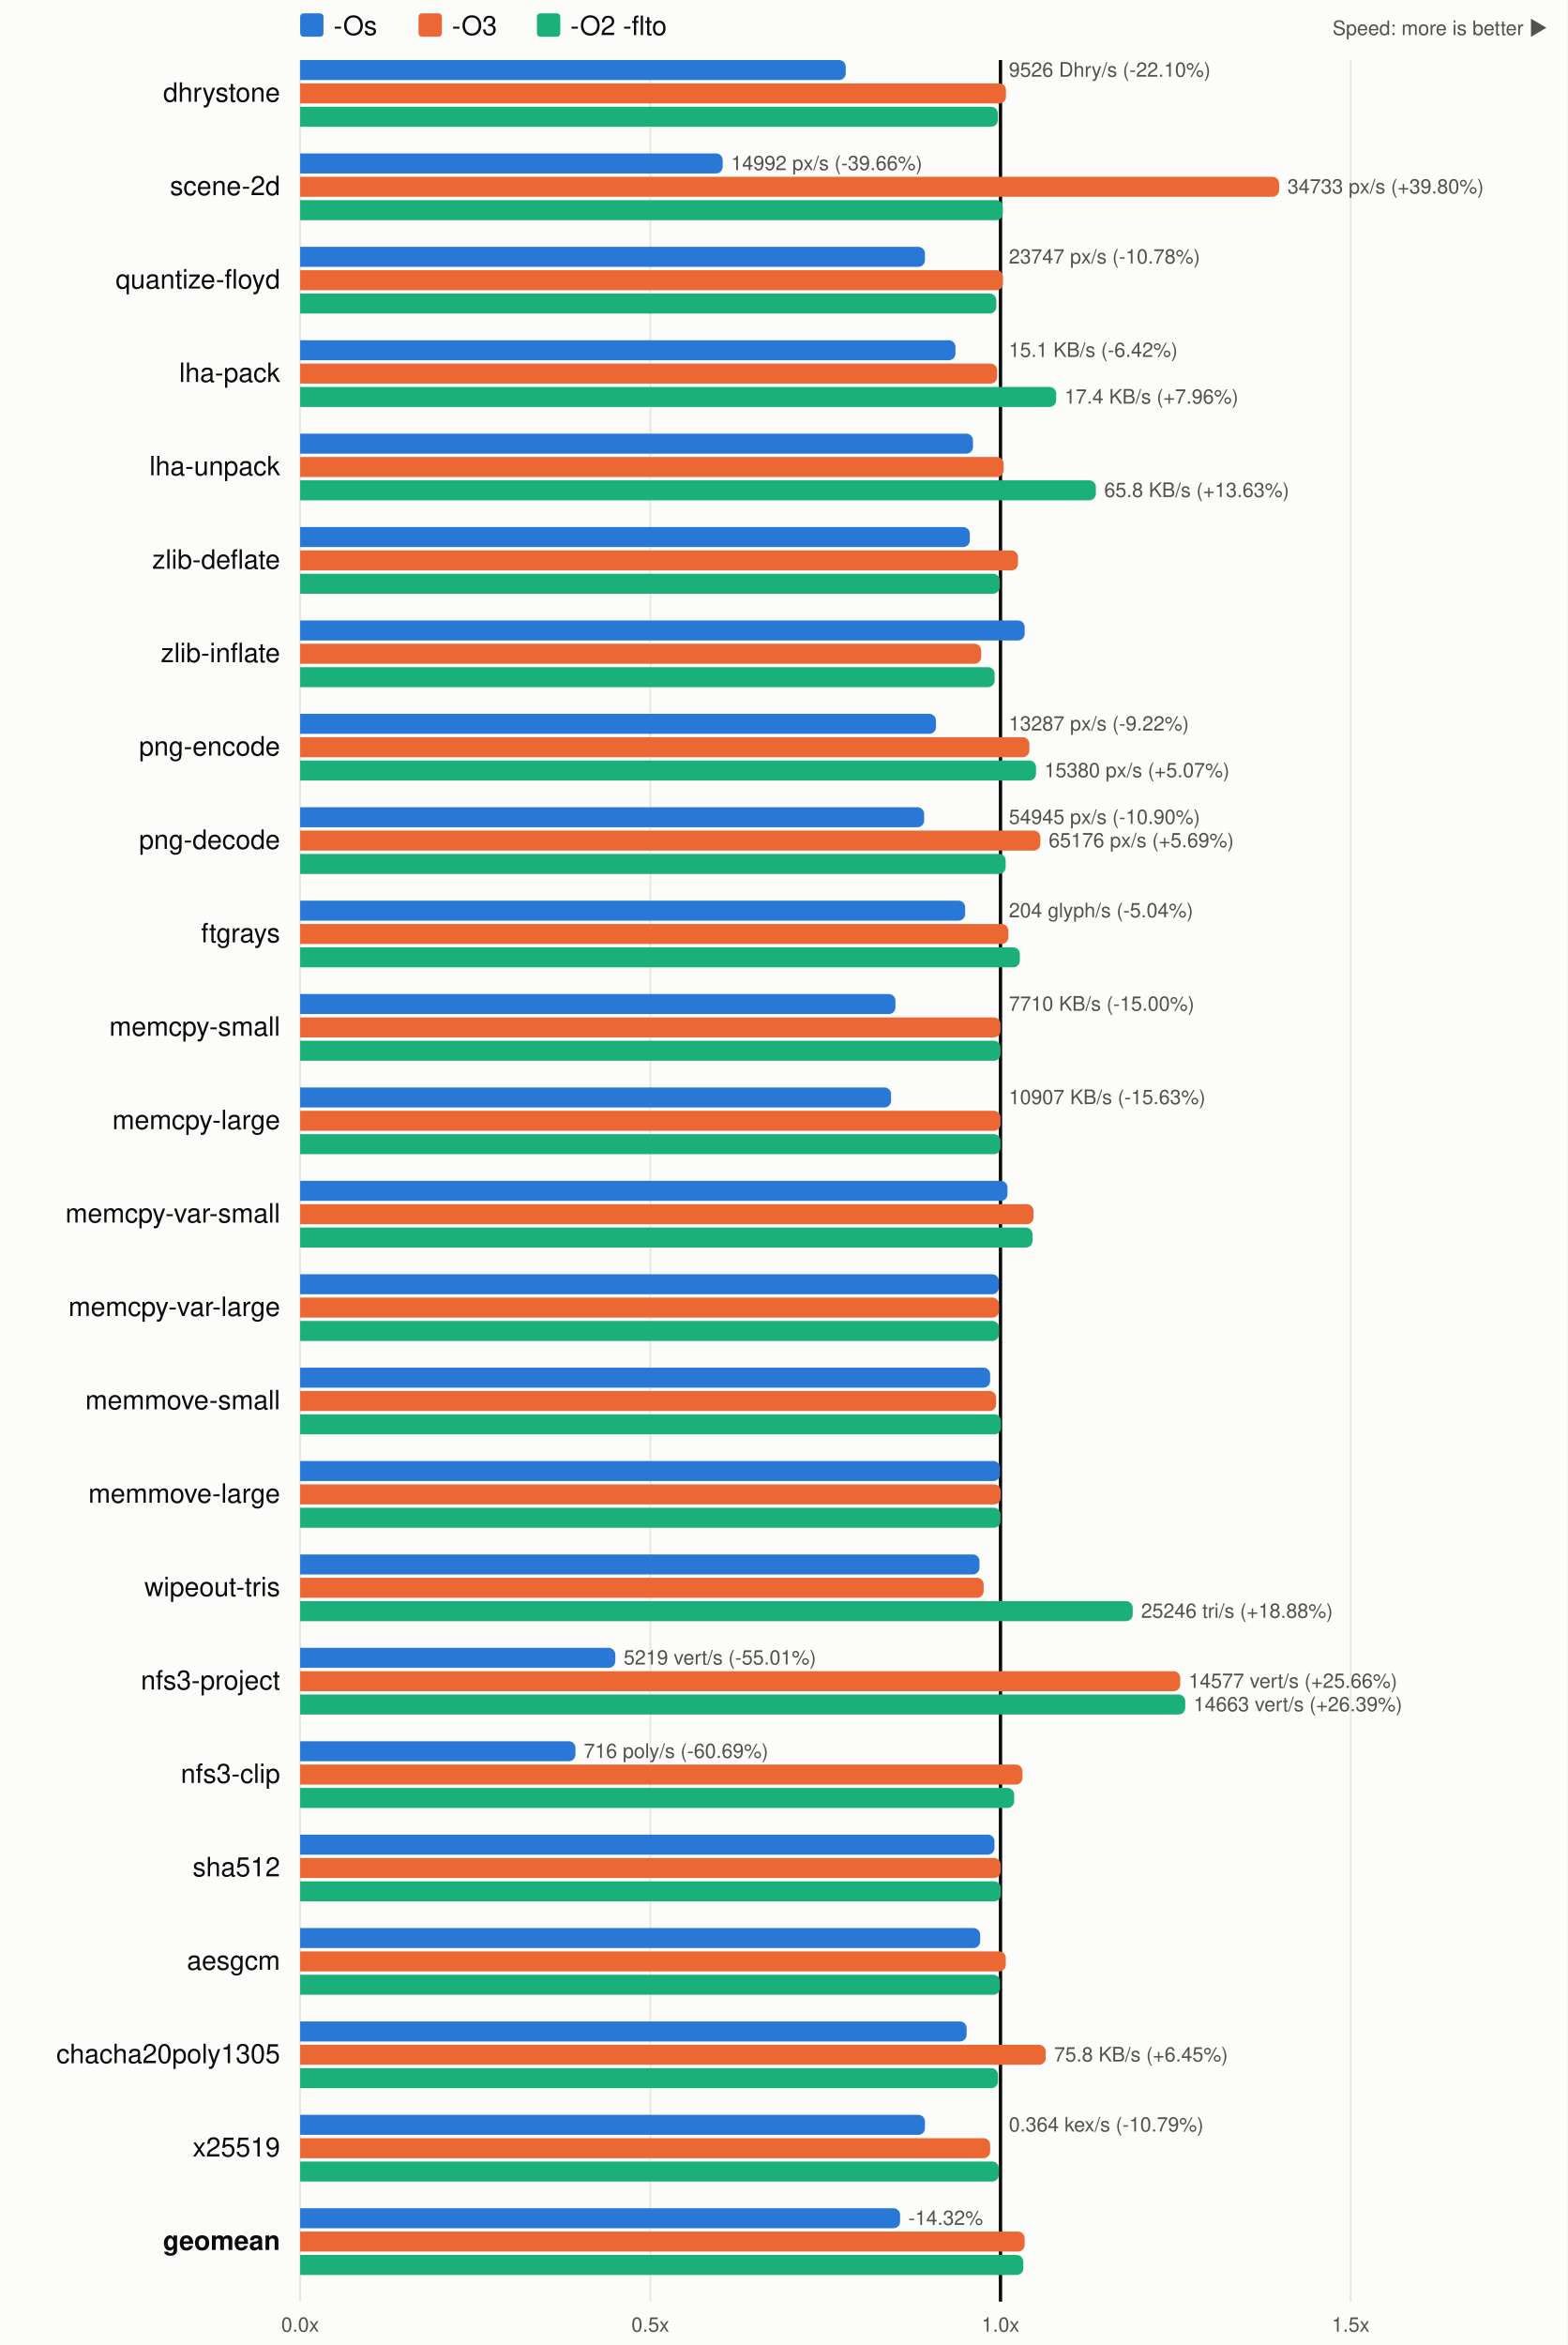
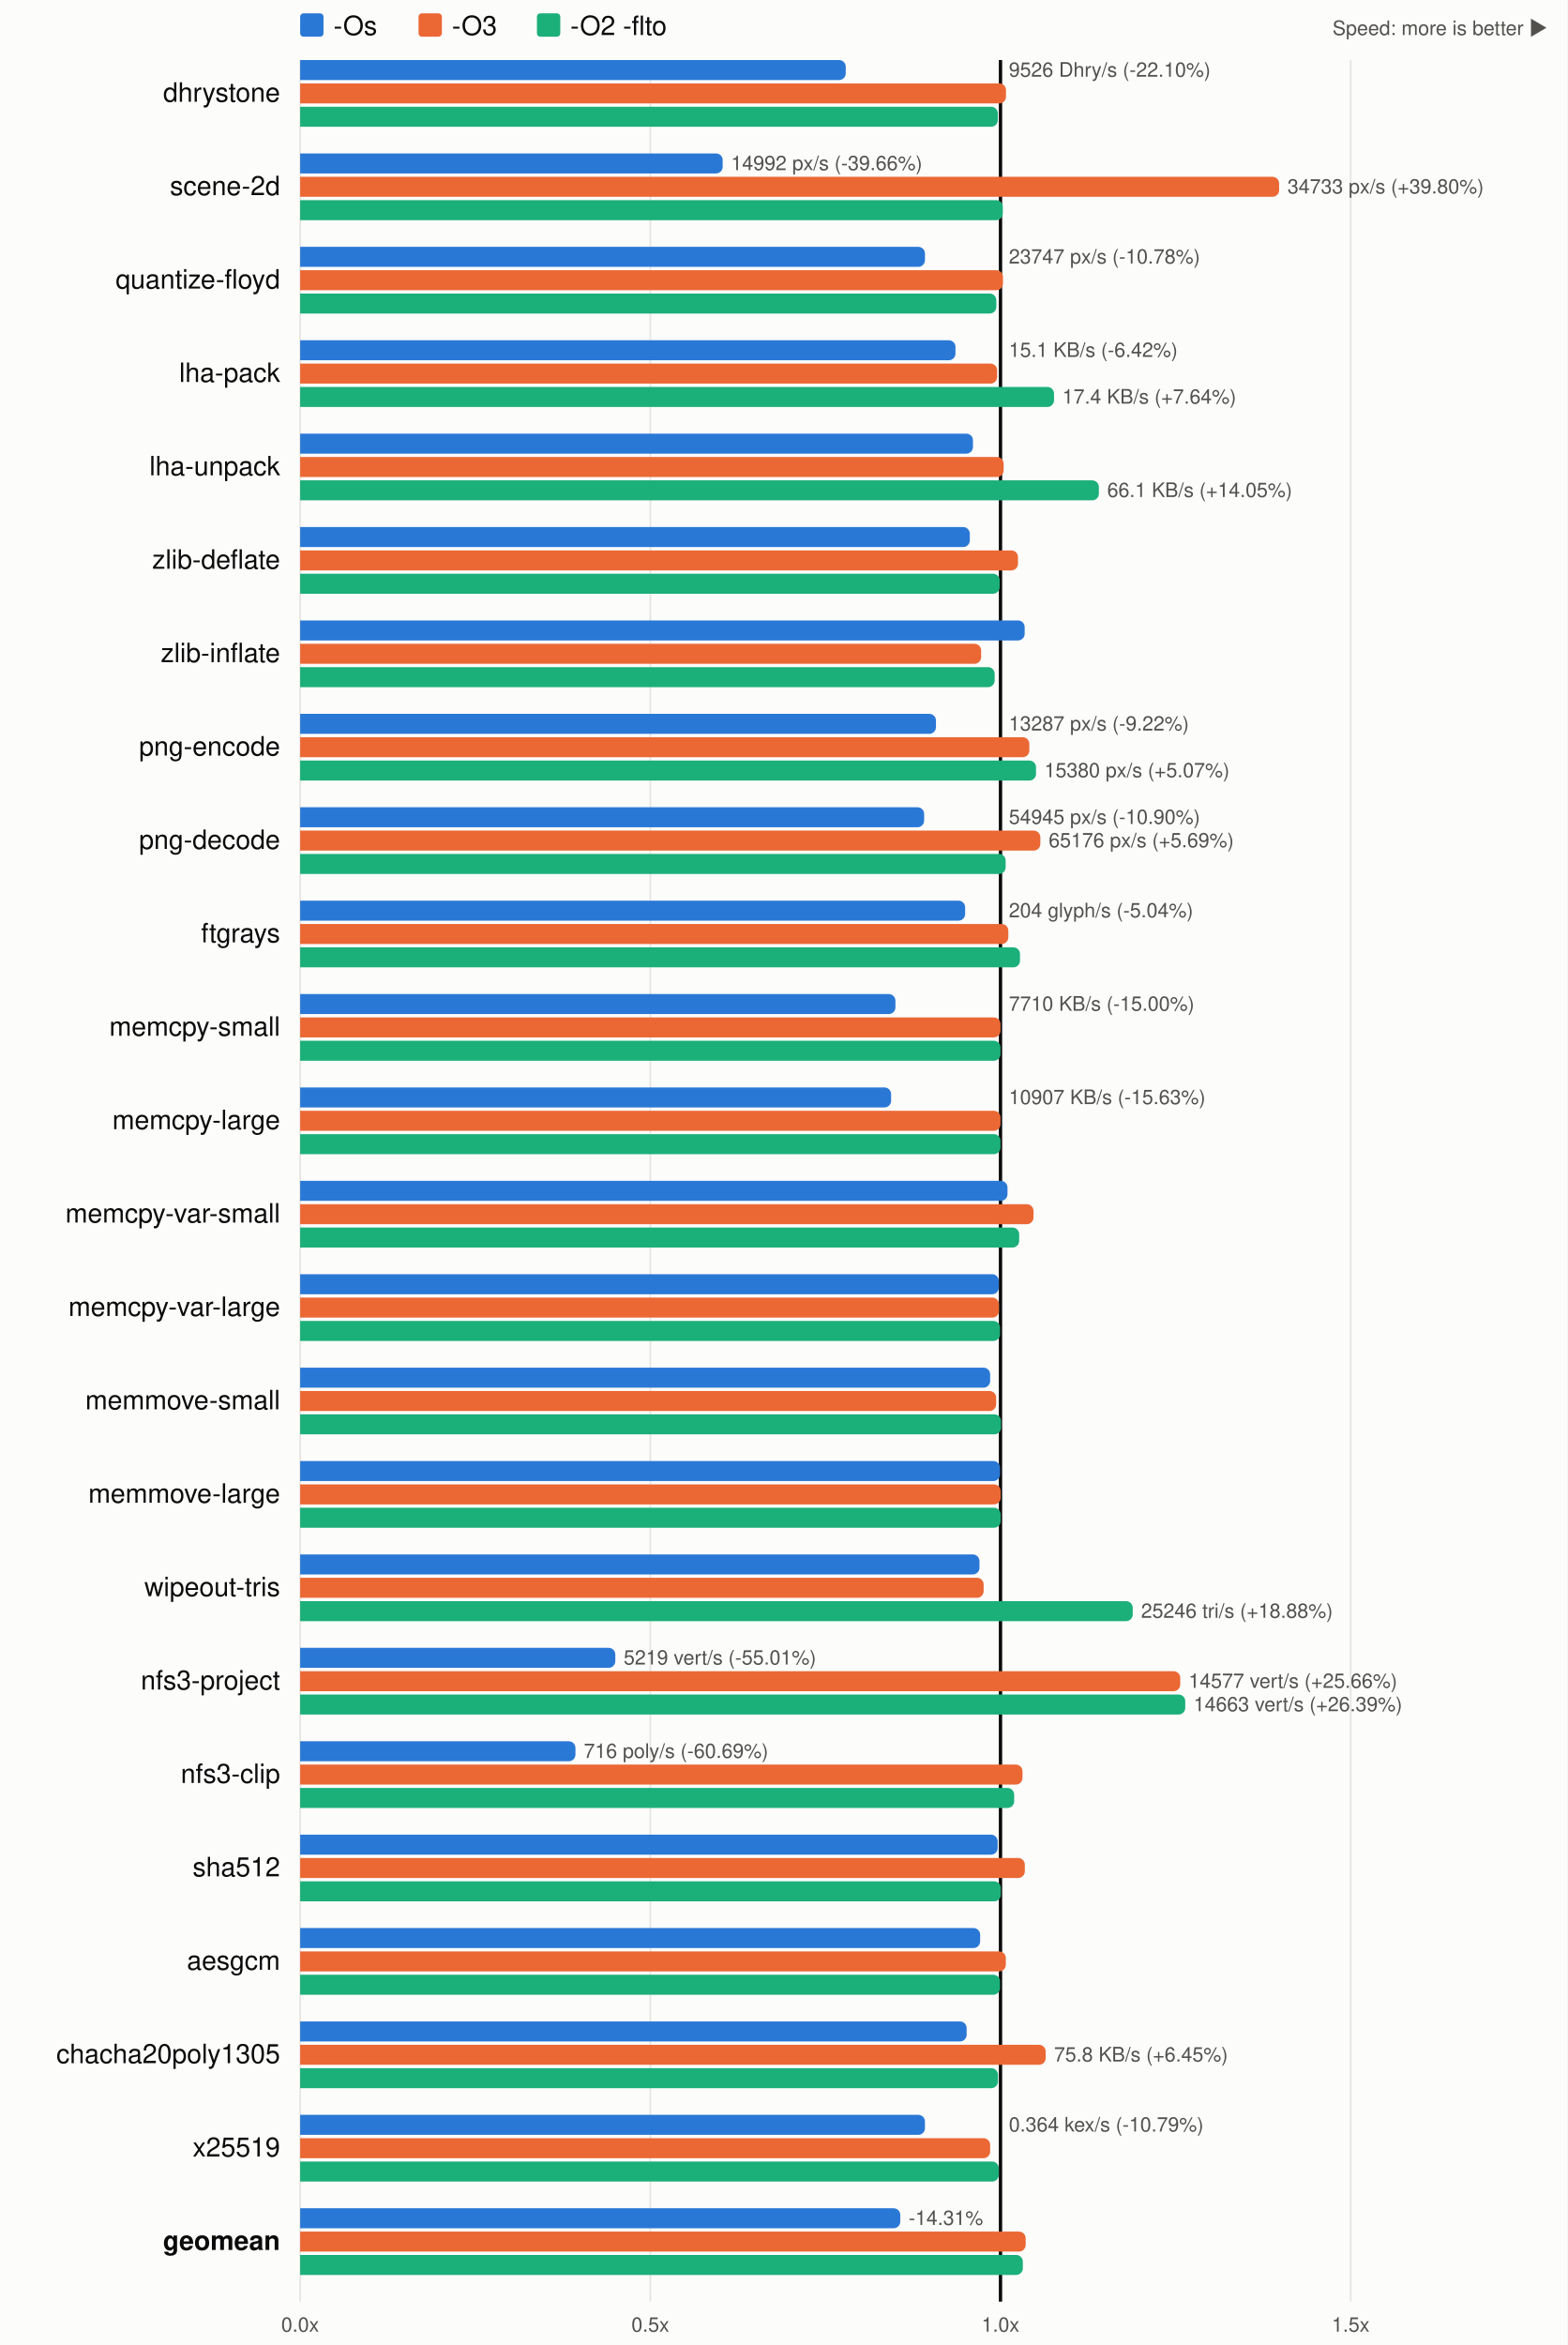
- <svg xmlns="http://www.w3.org/2000/svg" width="940" height="1406" viewBox="0 0 940 1406" role="img" aria-label="GCC 16.2-rc19 optimization levels on a 68030 with cache, speed relative to -O2">
+ <svg xmlns="http://www.w3.org/2000/svg" width="940" height="1406" viewBox="0 0 940 1406" role="img" aria-label="GCC 16.2-rc20 optimization levels on a 68030 with cache, speed relative to -O2">
  <style>.t{font-family:system-ui,-apple-system,'Segoe UI',Helvetica,Arial,sans-serif;font-size:12px;fill:#0b0b0b}.t.muted{fill:#52514e}.t.big{font-size:16px}.t.name{font-weight:600}.t.axis{fill:#52514e;font-size:12px}.grid{stroke:#e6e5e1;stroke-width:1}.ref{stroke:#0b0b0b;stroke-width:2}.bg{fill:#fcfcfb}.ring{stroke:#fcfcfb;stroke-width:2}.dot{fill:#0b0b0b}.s0{fill:#2a78d6}.k0{stroke:#2a78d6}.s1{fill:#eb6834}.k1{stroke:#eb6834}.s2{fill:#1baf7a}.k2{stroke:#1baf7a}@media(prefers-color-scheme:dark){.t{fill:#ffffff}.t.muted{fill:#c3c2b7}.t.axis{fill:#c3c2b7}.grid{stroke:#333331}.ref{stroke:#ffffff}.bg{fill:#1a1a19}.ring{stroke:#1a1a19}.dot{fill:#ffffff}.s0{fill:#3987e5}.k0{stroke:#3987e5}.s1{fill:#d95926}.k1{stroke:#d95926}.s2{fill:#199e70}.k2{stroke:#199e70}}</style>
  <rect class="bg" width="940" height="1406" />
  <text class="t muted" x="928" y="21" text-anchor="end">Speed: more is better ▶</text>
  <rect class="s0" x="180" y="8" width="14" height="14" rx="2" />
  <text class="t big" x="200" y="21">-Os</text>
  <rect class="s1" x="251" y="8" width="14" height="14" rx="2" />
  <text class="t big" x="271" y="21">-O3</text>
  <rect class="s2" x="322" y="8" width="14" height="14" rx="2" />
  <text class="t big" x="342" y="21">-O2 -flto</text>
  <line class="grid" x1="180.0" y1="36" x2="180.0" y2="1380" />
  <text class="t axis" x="180.0" y="1398" text-anchor="middle">0.0x</text>
  <line class="grid" x1="390.0" y1="36" x2="390.0" y2="1380" />
  <text class="t axis" x="390.0" y="1398" text-anchor="middle">0.5x</text>
  <line class="ref" x1="600.0" y1="36" x2="600.0" y2="1380" />
  <text class="t axis" x="600.0" y="1398" text-anchor="middle">1.0x</text>
  <line class="grid" x1="810.0" y1="36" x2="810.0" y2="1380" />
  <text class="t axis" x="810.0" y="1398" text-anchor="middle">1.5x</text>
  <text class="t big" x="168" y="61.0" text-anchor="end">dhrystone</text>
  <path class="s0" d="M180,36 h323.2 a4,4 0 0 1 4,4 v4 a4,4 0 0 1 -4,4 h-323.2 z" />
  <text class="t muted" x="605.0" y="46">9526 Dhry/s (-22.10%)</text>
  <path class="s1" d="M180,50 h419.3 a4,4 0 0 1 4,4 v4 a4,4 0 0 1 -4,4 h-419.3 z" />
  <path class="s2" d="M180,64 h414.4 a4,4 0 0 1 4,4 v4 a4,4 0 0 1 -4,4 h-414.4 z" />
  <text class="t big" x="168" y="117.0" text-anchor="end">scene-2d</text>
  <path class="s0" d="M180,92 h249.4 a4,4 0 0 1 4,4 v4 a4,4 0 0 1 -4,4 h-249.4 z" />
  <text class="t muted" x="438.4" y="102">14992 px/s (-39.66%)</text>
  <path class="s1" d="M180,106 h583.1 a4,4 0 0 1 4,4 v4 a4,4 0 0 1 -4,4 h-583.1 z" />
  <text class="t muted" x="772.1" y="116">34733 px/s (+39.80%)</text>
  <path class="s2" d="M180,120 h417.4 a4,4 0 0 1 4,4 v4 a4,4 0 0 1 -4,4 h-417.4 z" />
  <text class="t big" x="168" y="173.0" text-anchor="end">quantize-floyd</text>
  <path class="s0" d="M180,148 h370.7 a4,4 0 0 1 4,4 v4 a4,4 0 0 1 -4,4 h-370.7 z" />
  <text class="t muted" x="605.0" y="158">23747 px/s (-10.78%)</text>
  <path class="s1" d="M180,162 h417.5 a4,4 0 0 1 4,4 v4 a4,4 0 0 1 -4,4 h-417.5 z" />
  <path class="s2" d="M180,176 h413.5 a4,4 0 0 1 4,4 v4 a4,4 0 0 1 -4,4 h-413.5 z" />
  <text class="t big" x="168" y="229.0" text-anchor="end">lha-pack</text>
  <path class="s0" d="M180,204 h389.0 a4,4 0 0 1 4,4 v4 a4,4 0 0 1 -4,4 h-389.0 z" />
  <text class="t muted" x="605.0" y="214">15.1 KB/s (-6.42%)</text>
  <path class="s1" d="M180,218 h414.0 a4,4 0 0 1 4,4 v4 a4,4 0 0 1 -4,4 h-414.0 z" />
-   <path class="s2" d="M180,232 h449.4 a4,4 0 0 1 4,4 v4 a4,4 0 0 1 -4,4 h-449.4 z" />
-   <text class="t muted" x="638.4" y="242">17.4 KB/s (+7.96%)</text>
+   <path class="s2" d="M180,232 h448.1 a4,4 0 0 1 4,4 v4 a4,4 0 0 1 -4,4 h-448.1 z" />
+   <text class="t muted" x="637.1" y="242">17.4 KB/s (+7.64%)</text>
  <text class="t big" x="168" y="285.0" text-anchor="end">lha-unpack</text>
  <path class="s0" d="M180,260 h399.5 a4,4 0 0 1 4,4 v4 a4,4 0 0 1 -4,4 h-399.5 z" />
  <path class="s1" d="M180,274 h417.9 a4,4 0 0 1 4,4 v4 a4,4 0 0 1 -4,4 h-417.9 z" />
-   <path class="s2" d="M180,288 h473.2 a4,4 0 0 1 4,4 v4 a4,4 0 0 1 -4,4 h-473.2 z" />
-   <text class="t muted" x="662.2" y="298">65.8 KB/s (+13.63%)</text>
+   <path class="s2" d="M180,288 h475.0 a4,4 0 0 1 4,4 v4 a4,4 0 0 1 -4,4 h-475.0 z" />
+   <text class="t muted" x="664.0" y="298">66.1 KB/s (+14.05%)</text>
  <text class="t big" x="168" y="341.0" text-anchor="end">zlib-deflate</text>
  <path class="s0" d="M180,316 h397.6 a4,4 0 0 1 4,4 v4 a4,4 0 0 1 -4,4 h-397.6 z" />
  <path class="s1" d="M180,330 h426.5 a4,4 0 0 1 4,4 v4 a4,4 0 0 1 -4,4 h-426.5 z" />
  <path class="s2" d="M180,344 h415.5 a4,4 0 0 1 4,4 v4 a4,4 0 0 1 -4,4 h-415.5 z" />
  <text class="t big" x="168" y="397.0" text-anchor="end">zlib-inflate</text>
  <path class="s0" d="M180,372 h430.5 a4,4 0 0 1 4,4 v4 a4,4 0 0 1 -4,4 h-430.5 z" />
  <path class="s1" d="M180,386 h404.4 a4,4 0 0 1 4,4 v4 a4,4 0 0 1 -4,4 h-404.4 z" />
  <path class="s2" d="M180,400 h412.5 a4,4 0 0 1 4,4 v4 a4,4 0 0 1 -4,4 h-412.5 z" />
  <text class="t big" x="168" y="453.0" text-anchor="end">png-encode</text>
  <path class="s0" d="M180,428 h377.3 a4,4 0 0 1 4,4 v4 a4,4 0 0 1 -4,4 h-377.3 z" />
  <text class="t muted" x="605.0" y="438">13287 px/s (-9.22%)</text>
  <path class="s1" d="M180,442 h433.3 a4,4 0 0 1 4,4 v4 a4,4 0 0 1 -4,4 h-433.3 z" />
  <path class="s2" d="M180,456 h437.3 a4,4 0 0 1 4,4 v4 a4,4 0 0 1 -4,4 h-437.3 z" />
  <text class="t muted" x="626.3" y="466">15380 px/s (+5.07%)</text>
  <text class="t big" x="168" y="509.0" text-anchor="end">png-decode</text>
  <path class="s0" d="M180,484 h370.2 a4,4 0 0 1 4,4 v4 a4,4 0 0 1 -4,4 h-370.2 z" />
  <text class="t muted" x="605.0" y="494">54945 px/s (-10.90%)</text>
  <path class="s1" d="M180,498 h439.9 a4,4 0 0 1 4,4 v4 a4,4 0 0 1 -4,4 h-439.9 z" />
  <text class="t muted" x="628.9" y="508">65176 px/s (+5.69%)</text>
  <path class="s2" d="M180,512 h419.1 a4,4 0 0 1 4,4 v4 a4,4 0 0 1 -4,4 h-419.1 z" />
  <text class="t big" x="168" y="565.0" text-anchor="end">ftgrays</text>
  <path class="s0" d="M180,540 h394.8 a4,4 0 0 1 4,4 v4 a4,4 0 0 1 -4,4 h-394.8 z" />
  <text class="t muted" x="605.0" y="550">204 glyph/s (-5.04%)</text>
  <path class="s1" d="M180,554 h420.7 a4,4 0 0 1 4,4 v4 a4,4 0 0 1 -4,4 h-420.7 z" />
-   <path class="s2" d="M180,568 h427.6 a4,4 0 0 1 4,4 v4 a4,4 0 0 1 -4,4 h-427.6 z" />
+   <path class="s2" d="M180,568 h427.7 a4,4 0 0 1 4,4 v4 a4,4 0 0 1 -4,4 h-427.7 z" />
  <text class="t big" x="168" y="621.0" text-anchor="end">memcpy-small</text>
  <path class="s0" d="M180,596 h353.0 a4,4 0 0 1 4,4 v4 a4,4 0 0 1 -4,4 h-353.0 z" />
  <text class="t muted" x="605.0" y="606">7710 KB/s (-15.00%)</text>
  <path class="s1" d="M180,610 h416.0 a4,4 0 0 1 4,4 v4 a4,4 0 0 1 -4,4 h-416.0 z" />
  <path class="s2" d="M180,624 h416.0 a4,4 0 0 1 4,4 v4 a4,4 0 0 1 -4,4 h-416.0 z" />
  <text class="t big" x="168" y="677.0" text-anchor="end">memcpy-large</text>
  <path class="s0" d="M180,652 h350.4 a4,4 0 0 1 4,4 v4 a4,4 0 0 1 -4,4 h-350.4 z" />
  <text class="t muted" x="605.0" y="662">10907 KB/s (-15.63%)</text>
  <path class="s1" d="M180,666 h416.0 a4,4 0 0 1 4,4 v4 a4,4 0 0 1 -4,4 h-416.0 z" />
  <path class="s2" d="M180,680 h416.0 a4,4 0 0 1 4,4 v4 a4,4 0 0 1 -4,4 h-416.0 z" />
  <text class="t big" x="168" y="733.0" text-anchor="end">memcpy-var-small</text>
  <path class="s0" d="M180,708 h420.2 a4,4 0 0 1 4,4 v4 a4,4 0 0 1 -4,4 h-420.2 z" />
  <path class="s1" d="M180,722 h435.8 a4,4 0 0 1 4,4 v4 a4,4 0 0 1 -4,4 h-435.8 z" />
-   <path class="s2" d="M180,736 h435.2 a4,4 0 0 1 4,4 v4 a4,4 0 0 1 -4,4 h-435.2 z" />
+   <path class="s2" d="M180,736 h427.2 a4,4 0 0 1 4,4 v4 a4,4 0 0 1 -4,4 h-427.2 z" />
  <text class="t big" x="168" y="789.0" text-anchor="end">memcpy-var-large</text>
  <path class="s0" d="M180,764 h415.0 a4,4 0 0 1 4,4 v4 a4,4 0 0 1 -4,4 h-415.0 z" />
  <path class="s1" d="M180,778 h415.1 a4,4 0 0 1 4,4 v4 a4,4 0 0 1 -4,4 h-415.1 z" />
-   <path class="s2" d="M180,792 h415.1 a4,4 0 0 1 4,4 v4 a4,4 0 0 1 -4,4 h-415.1 z" />
+   <path class="s2" d="M180,792 h415.7 a4,4 0 0 1 4,4 v4 a4,4 0 0 1 -4,4 h-415.7 z" />
  <text class="t big" x="168" y="845.0" text-anchor="end">memmove-small</text>
  <path class="s0" d="M180,820 h409.8 a4,4 0 0 1 4,4 v4 a4,4 0 0 1 -4,4 h-409.8 z" />
  <path class="s1" d="M180,834 h413.4 a4,4 0 0 1 4,4 v4 a4,4 0 0 1 -4,4 h-413.4 z" />
  <path class="s2" d="M180,848 h416.3 a4,4 0 0 1 4,4 v4 a4,4 0 0 1 -4,4 h-416.3 z" />
  <text class="t big" x="168" y="901.0" text-anchor="end">memmove-large</text>
  <path class="s0" d="M180,876 h415.7 a4,4 0 0 1 4,4 v4 a4,4 0 0 1 -4,4 h-415.7 z" />
  <path class="s1" d="M180,890 h416.1 a4,4 0 0 1 4,4 v4 a4,4 0 0 1 -4,4 h-416.1 z" />
-   <path class="s2" d="M180,904 h416.0 a4,4 0 0 1 4,4 v4 a4,4 0 0 1 -4,4 h-416.0 z" />
+   <path class="s2" d="M180,904 h416.1 a4,4 0 0 1 4,4 v4 a4,4 0 0 1 -4,4 h-416.1 z" />
  <text class="t big" x="168" y="957.0" text-anchor="end">wipeout-tris</text>
  <path class="s0" d="M180,932 h403.4 a4,4 0 0 1 4,4 v4 a4,4 0 0 1 -4,4 h-403.4 z" />
  <path class="s1" d="M180,946 h405.9 a4,4 0 0 1 4,4 v4 a4,4 0 0 1 -4,4 h-405.9 z" />
  <path class="s2" d="M180,960 h495.3 a4,4 0 0 1 4,4 v4 a4,4 0 0 1 -4,4 h-495.3 z" />
  <text class="t muted" x="684.3" y="970">25246 tri/s (+18.88%)</text>
  <text class="t big" x="168" y="1013.0" text-anchor="end">nfs3-project</text>
  <path class="s0" d="M180,988 h185.0 a4,4 0 0 1 4,4 v4 a4,4 0 0 1 -4,4 h-185.0 z" />
  <text class="t muted" x="374.0" y="998">5219 vert/s (-55.01%)</text>
  <path class="s1" d="M180,1002 h523.8 a4,4 0 0 1 4,4 v4 a4,4 0 0 1 -4,4 h-523.8 z" />
  <text class="t muted" x="712.8" y="1012">14577 vert/s (+25.66%)</text>
  <path class="s2" d="M180,1016 h526.8 a4,4 0 0 1 4,4 v4 a4,4 0 0 1 -4,4 h-526.8 z" />
  <text class="t muted" x="715.8" y="1026">14663 vert/s (+26.39%)</text>
  <text class="t big" x="168" y="1069.0" text-anchor="end">nfs3-clip</text>
  <path class="s0" d="M180,1044 h161.1 a4,4 0 0 1 4,4 v4 a4,4 0 0 1 -4,4 h-161.1 z" />
  <text class="t muted" x="350.1" y="1054">716 poly/s (-60.69%)</text>
  <path class="s1" d="M180,1058 h429.2 a4,4 0 0 1 4,4 v4 a4,4 0 0 1 -4,4 h-429.2 z" />
  <path class="s2" d="M180,1072 h424.2 a4,4 0 0 1 4,4 v4 a4,4 0 0 1 -4,4 h-424.2 z" />
  <text class="t big" x="168" y="1125.0" text-anchor="end">sha512</text>
-   <path class="s0" d="M180,1100 h412.4 a4,4 0 0 1 4,4 v4 a4,4 0 0 1 -4,4 h-412.4 z" />
-   <path class="s1" d="M180,1114 h416.1 a4,4 0 0 1 4,4 v4 a4,4 0 0 1 -4,4 h-416.1 z" />
+   <path class="s0" d="M180,1100 h414.3 a4,4 0 0 1 4,4 v4 a4,4 0 0 1 -4,4 h-414.3 z" />
+   <path class="s1" d="M180,1114 h430.6 a4,4 0 0 1 4,4 v4 a4,4 0 0 1 -4,4 h-430.6 z" />
  <path class="s2" d="M180,1128 h416.2 a4,4 0 0 1 4,4 v4 a4,4 0 0 1 -4,4 h-416.2 z" />
  <text class="t big" x="168" y="1181.0" text-anchor="end">aesgcm</text>
  <path class="s0" d="M180,1156 h403.8 a4,4 0 0 1 4,4 v4 a4,4 0 0 1 -4,4 h-403.8 z" />
  <path class="s1" d="M180,1170 h419.2 a4,4 0 0 1 4,4 v4 a4,4 0 0 1 -4,4 h-419.2 z" />
  <path class="s2" d="M180,1184 h415.7 a4,4 0 0 1 4,4 v4 a4,4 0 0 1 -4,4 h-415.7 z" />
  <text class="t big" x="168" y="1237.0" text-anchor="end">chacha20poly1305</text>
  <path class="s0" d="M180,1212 h395.7 a4,4 0 0 1 4,4 v4 a4,4 0 0 1 -4,4 h-395.7 z" />
  <path class="s1" d="M180,1226 h443.1 a4,4 0 0 1 4,4 v4 a4,4 0 0 1 -4,4 h-443.1 z" />
  <text class="t muted" x="632.1" y="1236">75.8 KB/s (+6.45%)</text>
  <path class="s2" d="M180,1240 h414.5 a4,4 0 0 1 4,4 v4 a4,4 0 0 1 -4,4 h-414.5 z" />
  <text class="t big" x="168" y="1293.0" text-anchor="end">x25519</text>
  <path class="s0" d="M180,1268 h370.7 a4,4 0 0 1 4,4 v4 a4,4 0 0 1 -4,4 h-370.7 z" />
  <text class="t muted" x="605.0" y="1278">0.364 kex/s (-10.79%)</text>
  <path class="s1" d="M180,1282 h409.8 a4,4 0 0 1 4,4 v4 a4,4 0 0 1 -4,4 h-409.8 z" />
  <path class="s2" d="M180,1296 h415.0 a4,4 0 0 1 4,4 v4 a4,4 0 0 1 -4,4 h-415.0 z" />
  <text class="t big name" x="168" y="1349.0" text-anchor="end">geomean</text>
-   <path class="s0" d="M180,1324 h355.8 a4,4 0 0 1 4,4 v4 a4,4 0 0 1 -4,4 h-355.8 z" />
-   <text class="t muted" x="544.8" y="1334">-14.32%</text>
-   <path class="s1" d="M180,1338 h430.5 a4,4 0 0 1 4,4 v4 a4,4 0 0 1 -4,4 h-430.5 z" />
-   <path class="s2" d="M180,1352 h429.7 a4,4 0 0 1 4,4 v4 a4,4 0 0 1 -4,4 h-429.7 z" />
+   <path class="s0" d="M180,1324 h355.9 a4,4 0 0 1 4,4 v4 a4,4 0 0 1 -4,4 h-355.9 z" />
+   <text class="t muted" x="544.9" y="1334">-14.31%</text>
+   <path class="s1" d="M180,1338 h431.1 a4,4 0 0 1 4,4 v4 a4,4 0 0 1 -4,4 h-431.1 z" />
+   <path class="s2" d="M180,1352 h429.4 a4,4 0 0 1 4,4 v4 a4,4 0 0 1 -4,4 h-429.4 z" />
</svg>
